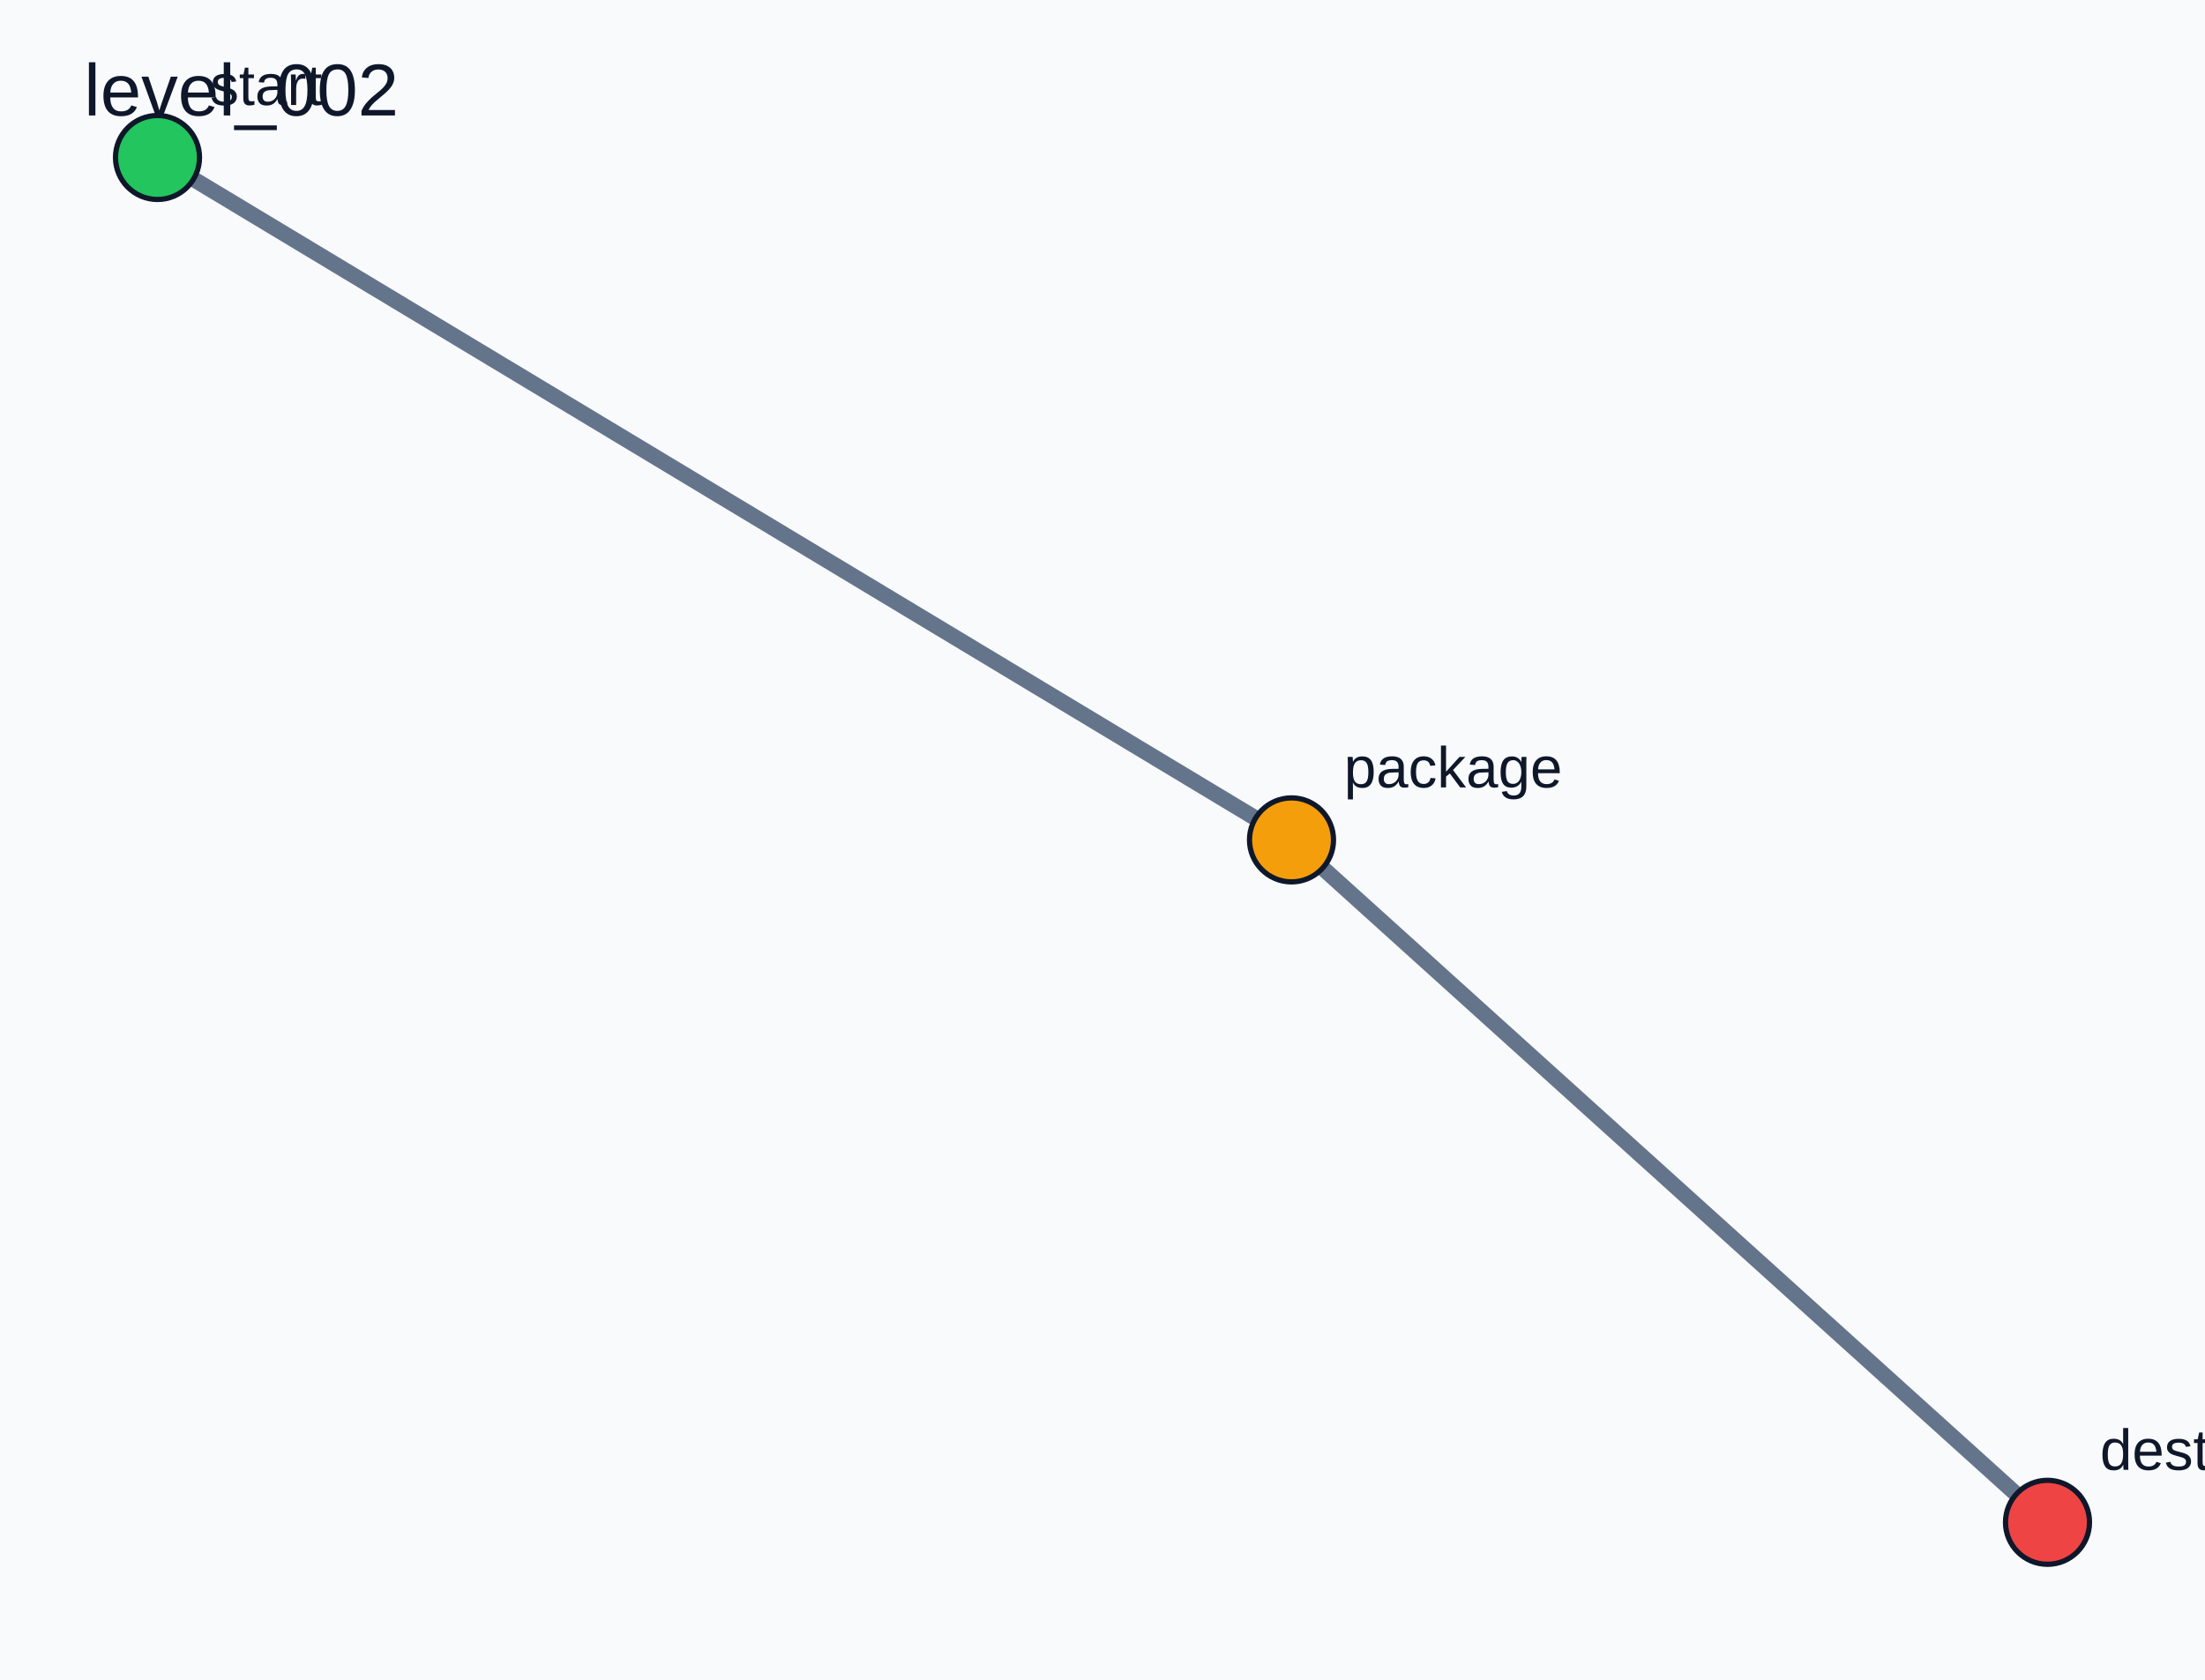
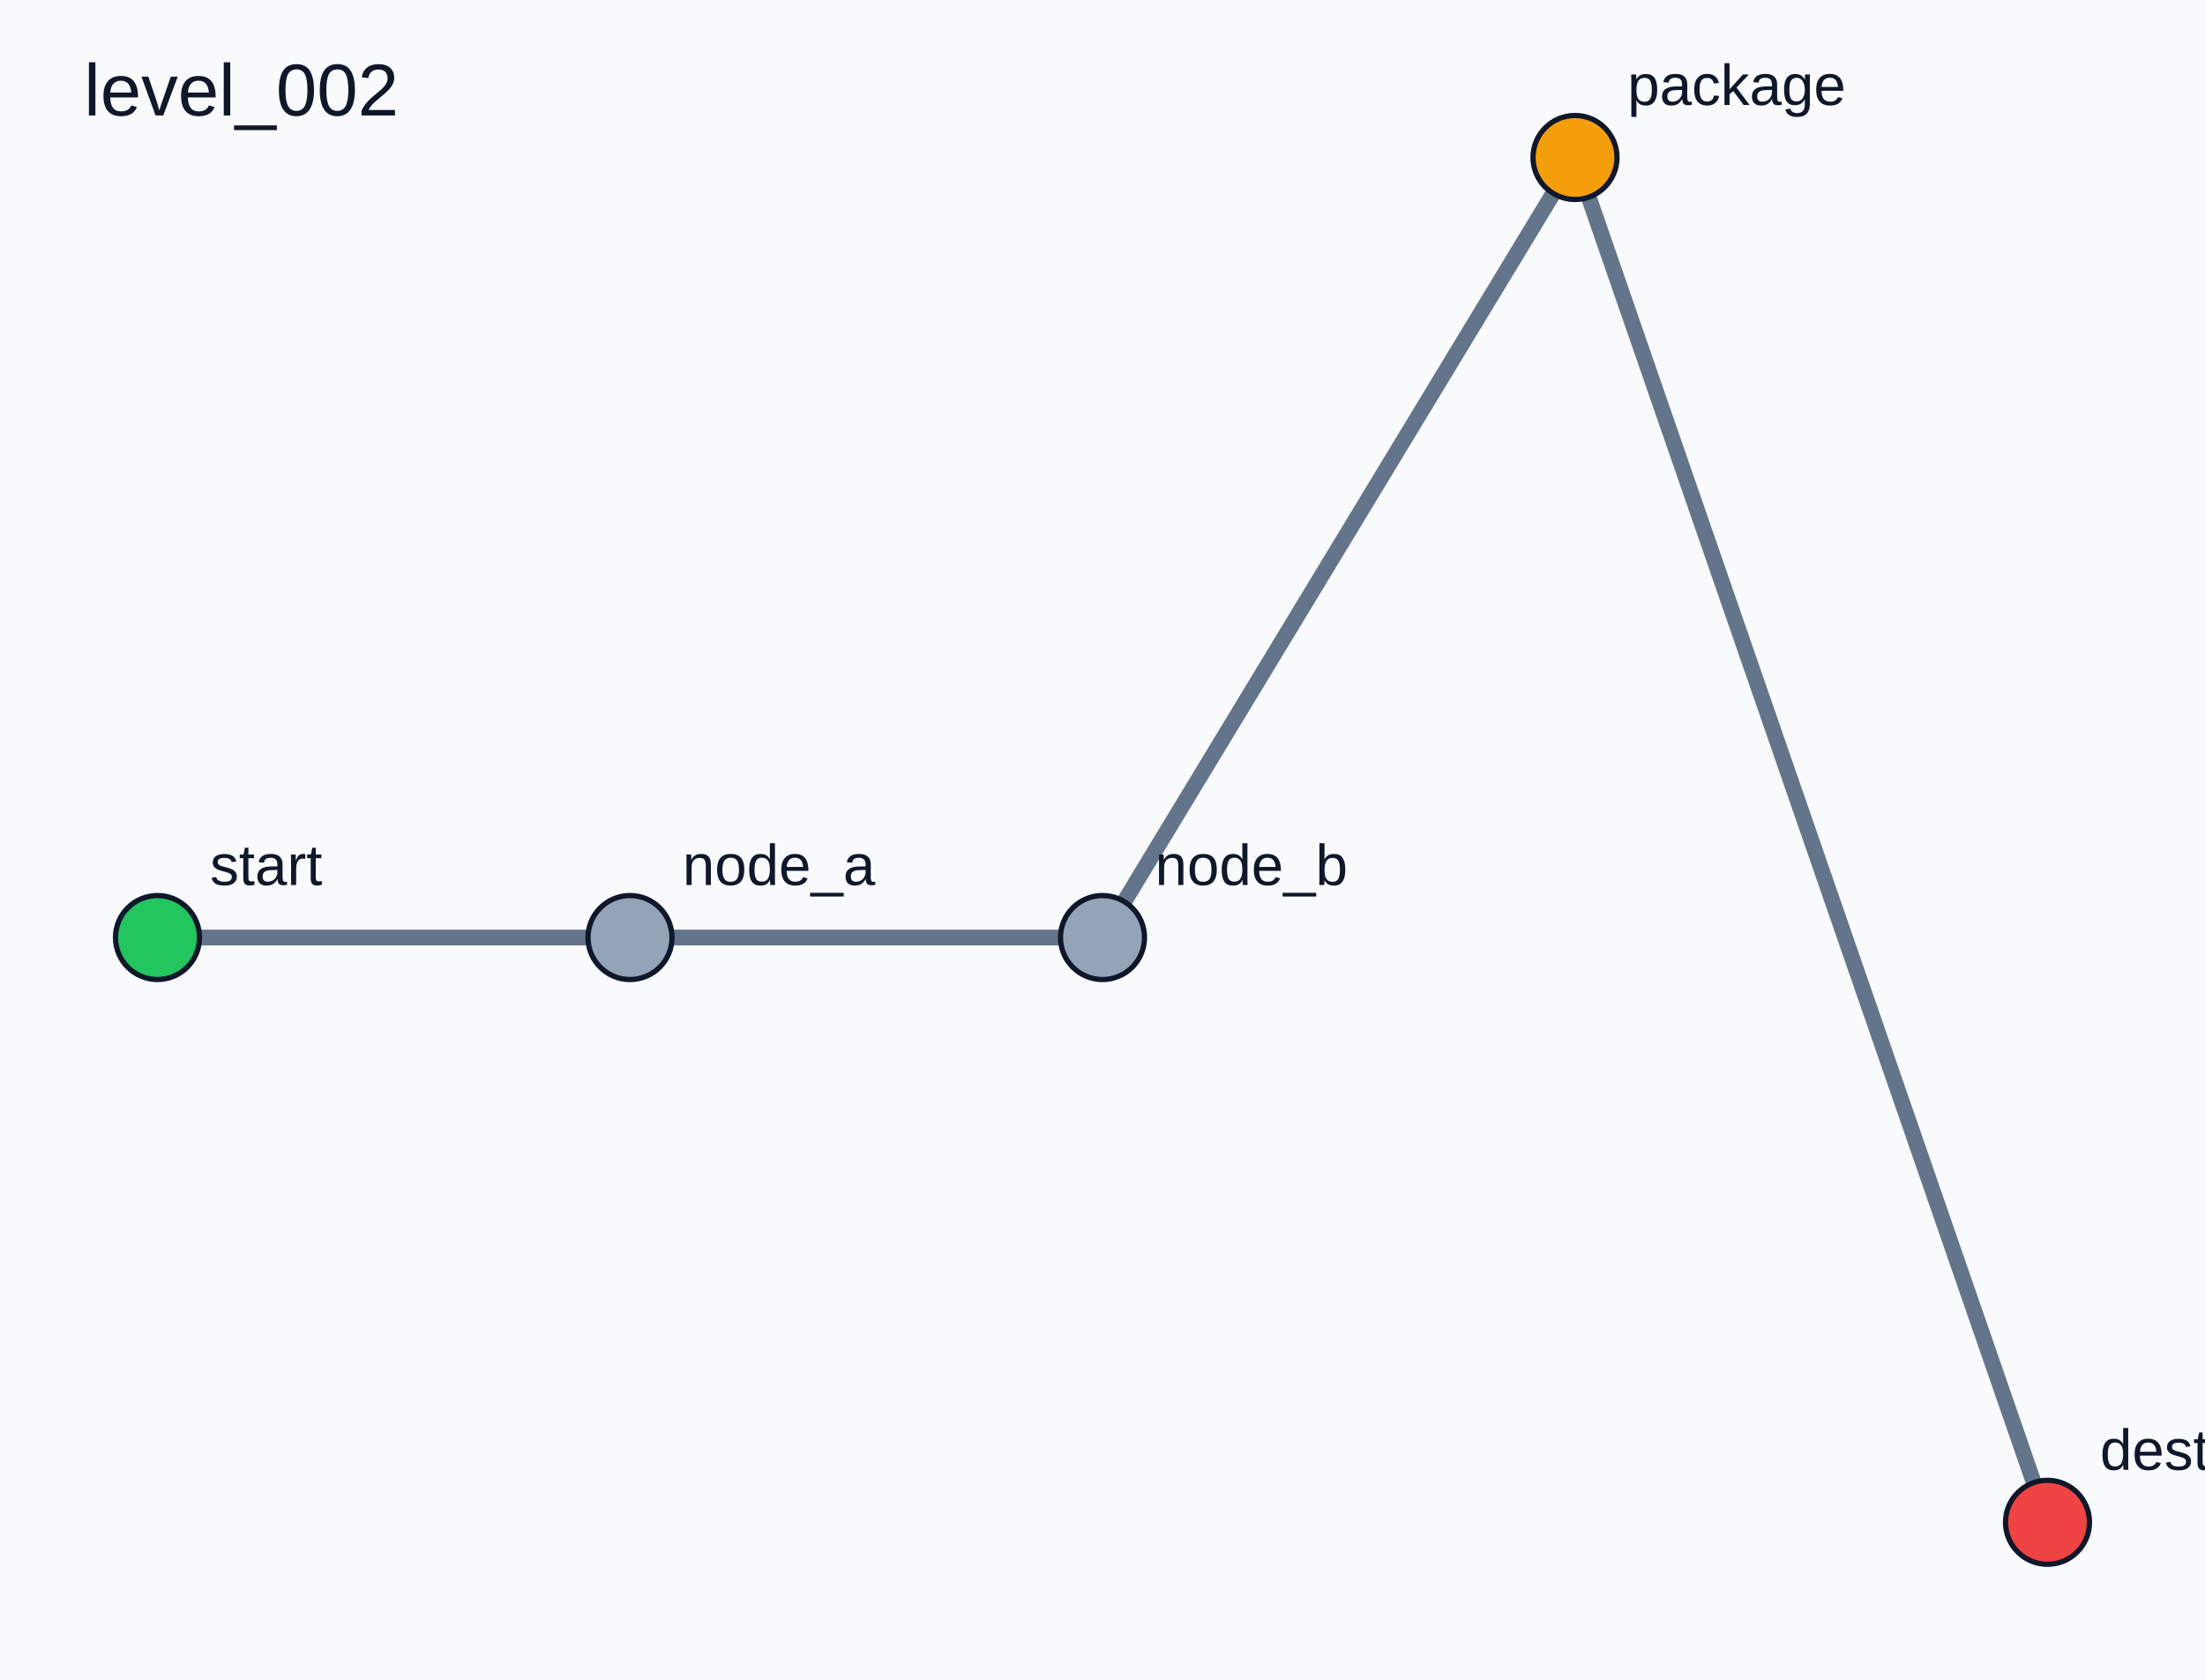
<svg xmlns="http://www.w3.org/2000/svg" width="420" height="320" viewBox="0 0 420 320">
  <rect width="100%" height="100%" fill="#f8fafc" />
  <text x="16" y="22" font-family="Arial" font-size="14" fill="#0f172a">level_002</text>
-   <line x1="30.0" y1="30.0" x2="246.0" y2="160.0" stroke="#64748b" stroke-width="3" />
-   <line x1="246.0" y1="160.0" x2="390.0" y2="290.0" stroke="#64748b" stroke-width="3" />
-   <circle cx="30.0" cy="30.0" r="8" fill="#22c55e" stroke="#0f172a" stroke-width="1" />
-   <text x="40.0" y="20.0" font-family="Arial" font-size="11" fill="#0f172a">start</text>
-   <circle cx="246.0" cy="160.0" r="8" fill="#f59e0b" stroke="#0f172a" stroke-width="1" />
-   <text x="256.0" y="150.0" font-family="Arial" font-size="11" fill="#0f172a">package</text>
+   <line x1="30.0" y1="178.6" x2="120.0" y2="178.6" stroke="#64748b" stroke-width="3" />
+   <line x1="120.0" y1="178.6" x2="210.0" y2="178.6" stroke="#64748b" stroke-width="3" />
+   <line x1="210.0" y1="178.6" x2="300.0" y2="30.0" stroke="#64748b" stroke-width="3" />
+   <line x1="300.0" y1="30.0" x2="390.0" y2="290.0" stroke="#64748b" stroke-width="3" />
+   <circle cx="30.0" cy="178.6" r="8" fill="#22c55e" stroke="#0f172a" stroke-width="1" />
+   <text x="40.0" y="168.6" font-family="Arial" font-size="11" fill="#0f172a">start</text>
+   <circle cx="120.0" cy="178.6" r="8" fill="#94a3b8" stroke="#0f172a" stroke-width="1" />
+   <text x="130.0" y="168.6" font-family="Arial" font-size="11" fill="#0f172a">node_a</text>
+   <circle cx="210.0" cy="178.6" r="8" fill="#94a3b8" stroke="#0f172a" stroke-width="1" />
+   <text x="220.0" y="168.6" font-family="Arial" font-size="11" fill="#0f172a">node_b</text>
+   <circle cx="300.0" cy="30.0" r="8" fill="#f59e0b" stroke="#0f172a" stroke-width="1" />
+   <text x="310.0" y="20.0" font-family="Arial" font-size="11" fill="#0f172a">package</text>
  <circle cx="390.0" cy="290.0" r="8" fill="#ef4444" stroke="#0f172a" stroke-width="1" />
  <text x="400.0" y="280.0" font-family="Arial" font-size="11" fill="#0f172a">destination</text>
</svg>
